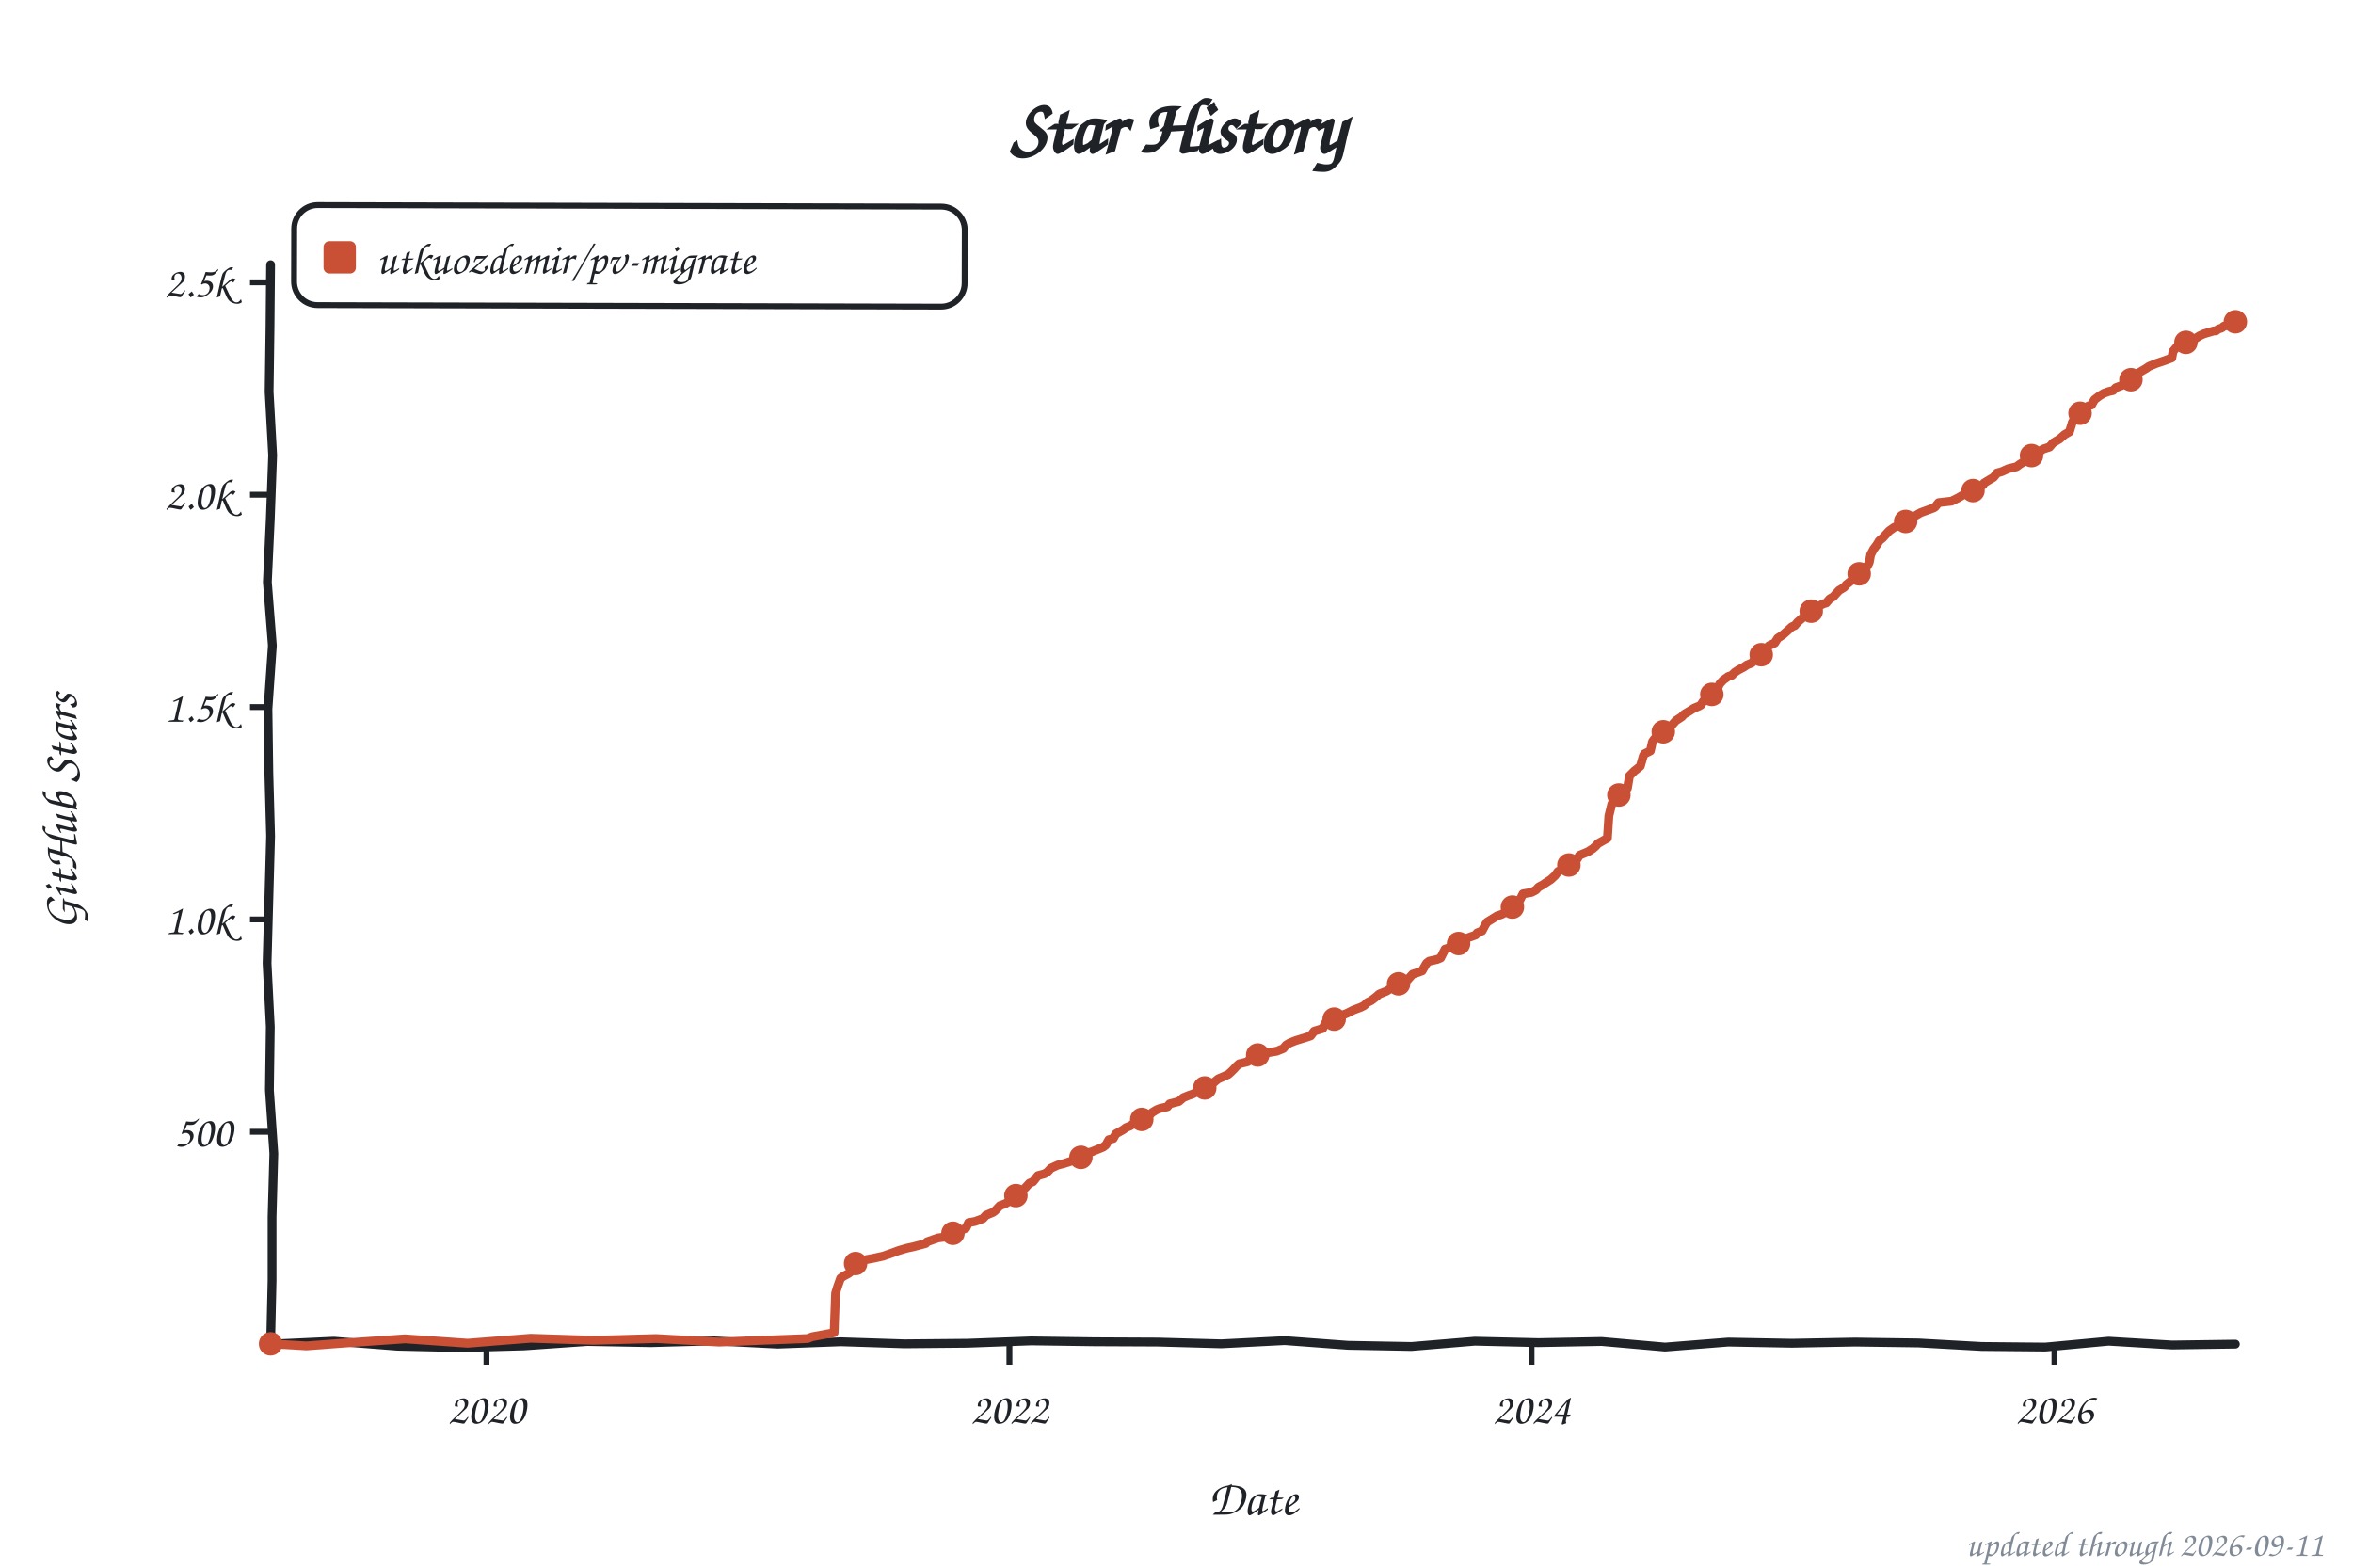
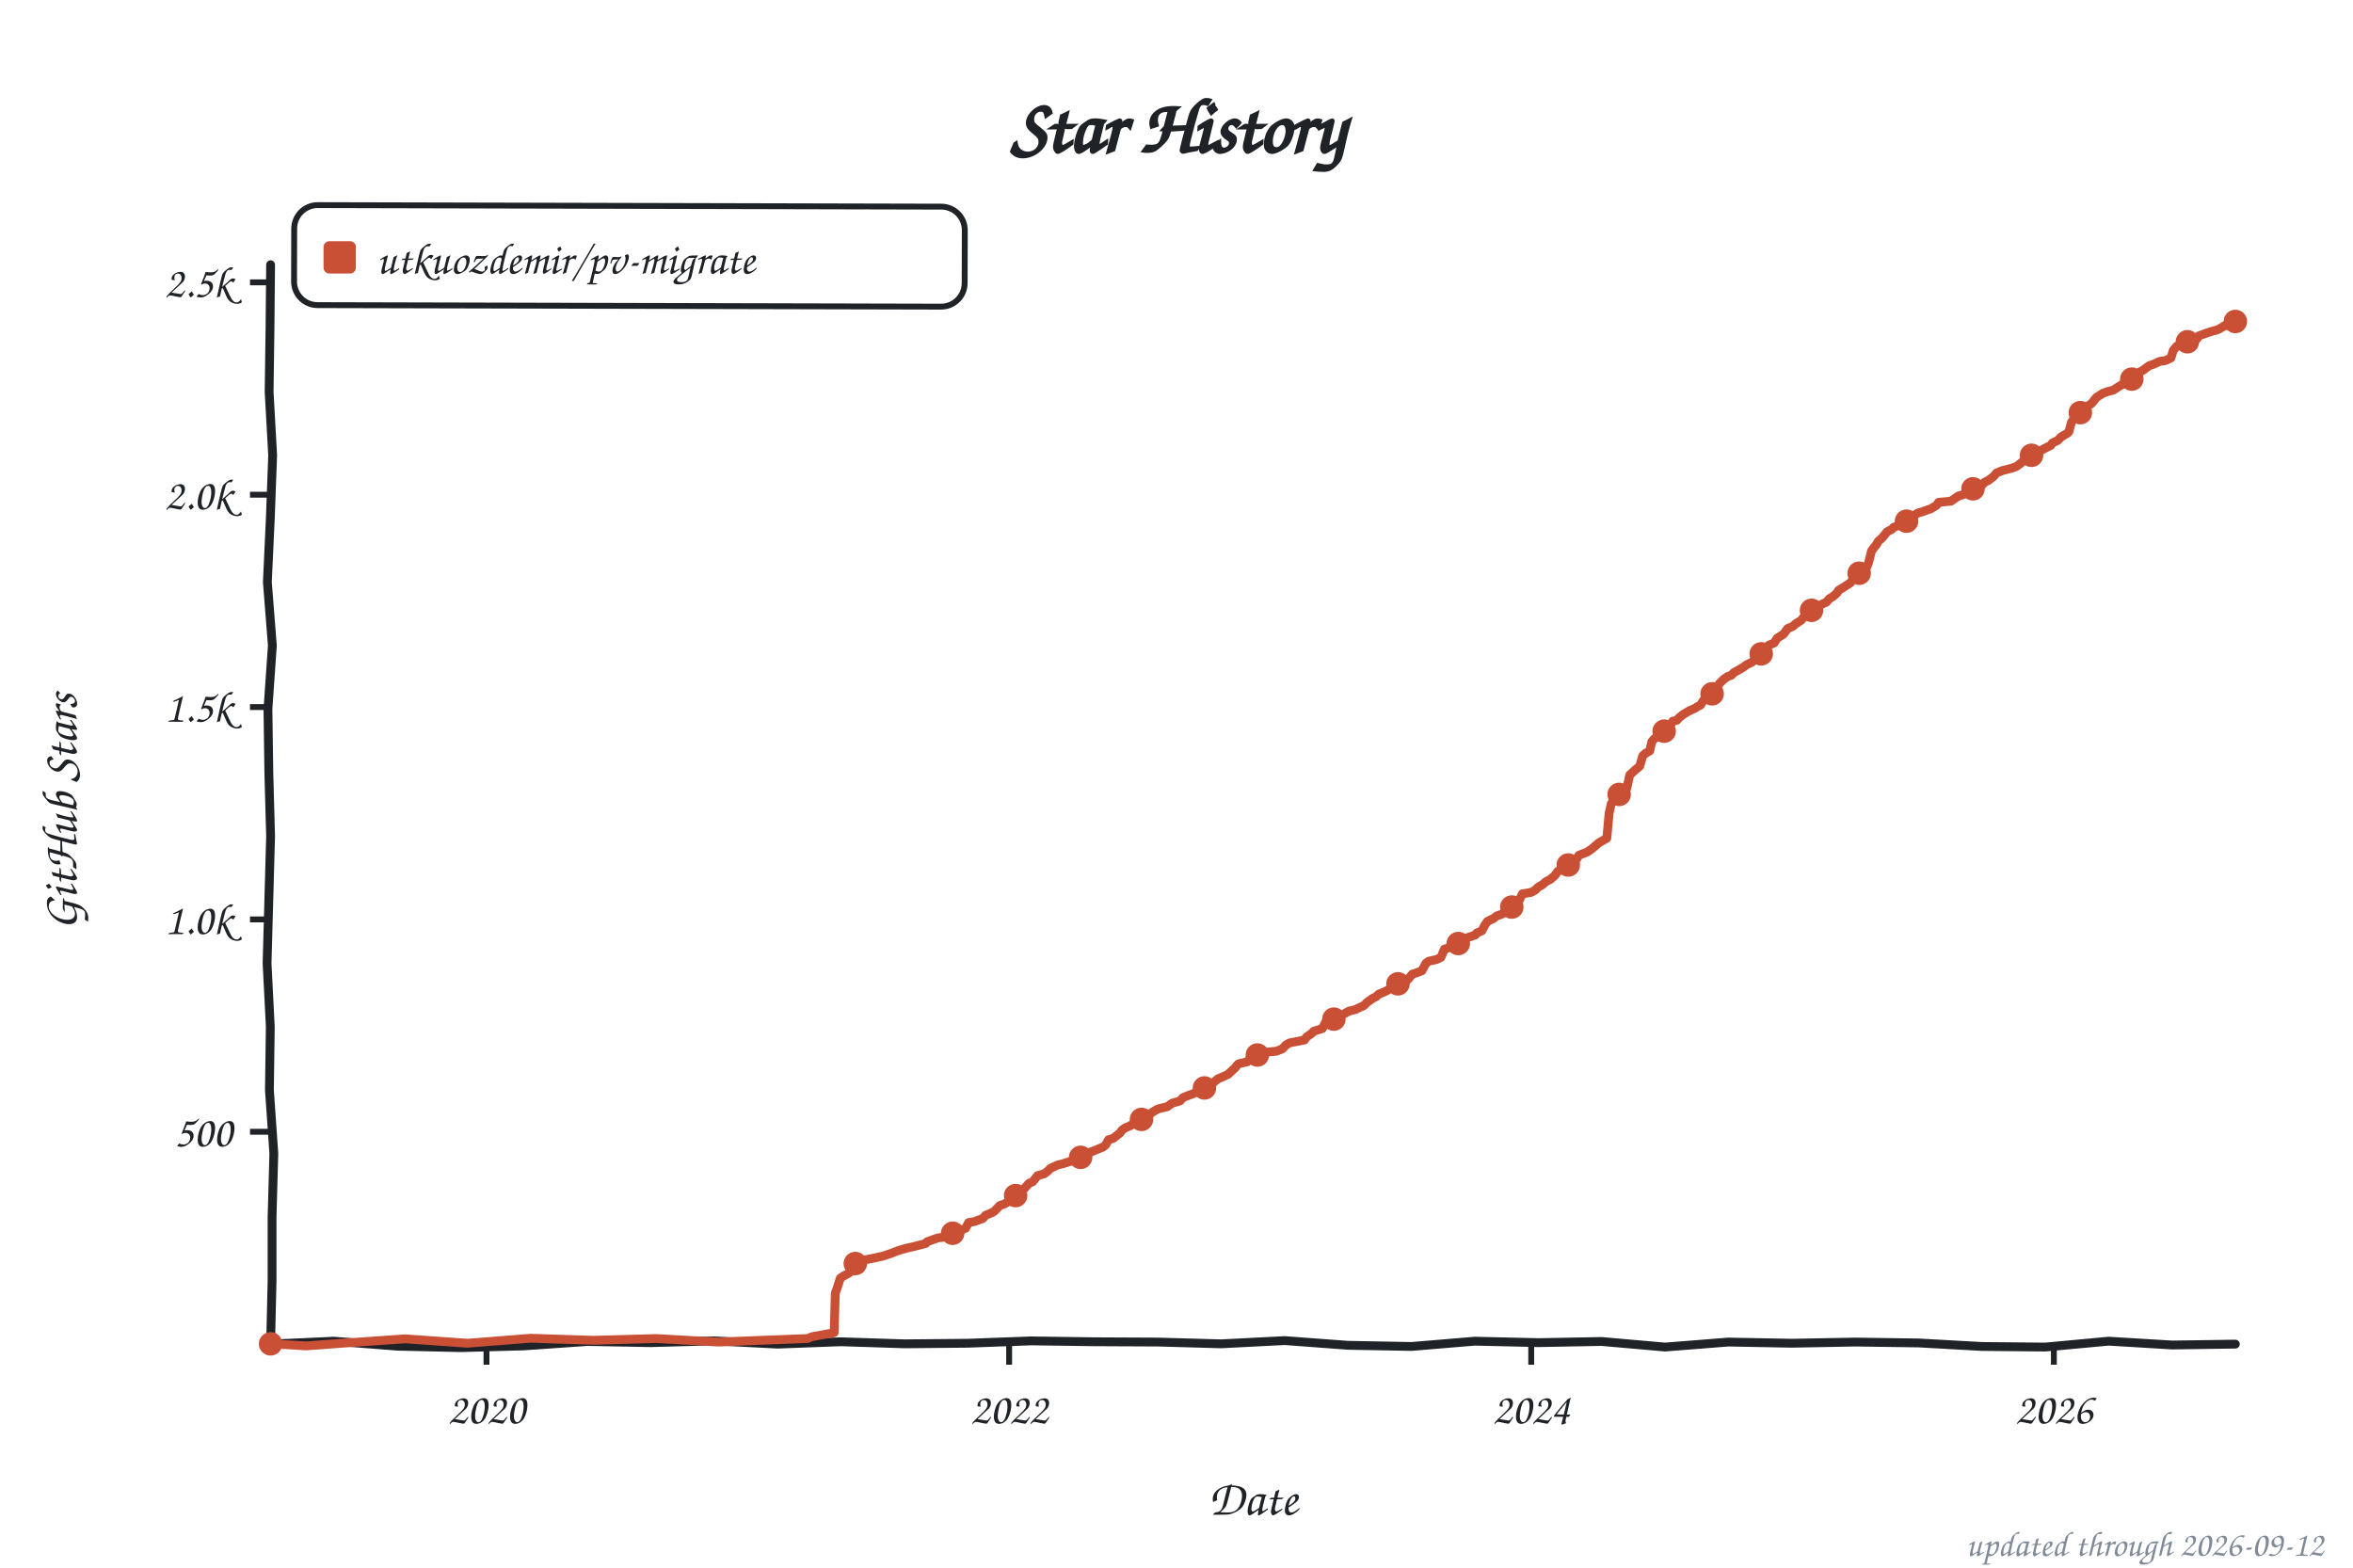
<svg xmlns="http://www.w3.org/2000/svg" width="800" height="533" viewBox="0 0 800 533" role="img" aria-label="Star history of utkuozdemir/pv-migrate">
  <style>text{font-family:"Comic Sans MS","Chalkboard SE","Comic Neue","Marker Felt",cursive}</style>
  <text x="400" y="52" font-size="26" font-weight="bold" text-anchor="middle" fill="#1f2328">Star History</text>
  <rect x="100" y="70" width="228" height="34" rx="8" fill="none" stroke="#1f2328" stroke-width="2" transform="rotate(0.14 214 87)" />
  <rect x="110" y="82" width="11" height="11" rx="2" fill="#c94f35" />
  <text x="128" y="93" font-size="15" fill="#1f2328" textLength="189" lengthAdjust="spacingAndGlyphs">utkuozdemir/pv-migrate</text>
  <line x1="85" y1="384.8" x2="92" y2="384.8" stroke="#1f2328" stroke-width="2" />
  <text x="79" y="389.8" font-size="15" text-anchor="end" fill="#1f2328">500</text>
  <line x1="85" y1="312.6" x2="92" y2="312.6" stroke="#1f2328" stroke-width="2" />
  <text x="79" y="317.6" font-size="15" text-anchor="end" fill="#1f2328">1.0k</text>
  <line x1="85" y1="240.4" x2="92" y2="240.4" stroke="#1f2328" stroke-width="2" />
  <text x="79" y="245.4" font-size="15" text-anchor="end" fill="#1f2328">1.5k</text>
  <line x1="85" y1="168.2" x2="92" y2="168.2" stroke="#1f2328" stroke-width="2" />
  <text x="79" y="173.2" font-size="15" text-anchor="end" fill="#1f2328">2.0k</text>
  <line x1="85" y1="96.0" x2="92" y2="96.0" stroke="#1f2328" stroke-width="2" />
  <text x="79" y="101.0" font-size="15" text-anchor="end" fill="#1f2328">2.5k</text>
  <line x1="165.4" y1="457" x2="165.4" y2="464" stroke="#1f2328" stroke-width="2" />
  <text x="165.4" y="484" font-size="15" text-anchor="middle" fill="#1f2328">2020</text>
-   <line x1="343.2" y1="457" x2="343.2" y2="464" stroke="#1f2328" stroke-width="2" />
-   <text x="343.2" y="484" font-size="15" text-anchor="middle" fill="#1f2328">2022</text>
-   <line x1="520.7" y1="457" x2="520.7" y2="464" stroke="#1f2328" stroke-width="2" />
-   <text x="520.7" y="484" font-size="15" text-anchor="middle" fill="#1f2328">2024</text>
-   <line x1="698.5" y1="457" x2="698.5" y2="464" stroke="#1f2328" stroke-width="2" />
-   <text x="698.5" y="484" font-size="15" text-anchor="middle" fill="#1f2328">2026</text>
+   <line x1="343.1" y1="457" x2="343.1" y2="464" stroke="#1f2328" stroke-width="2" />
+   <text x="343.1" y="484" font-size="15" text-anchor="middle" fill="#1f2328">2022</text>
+   <line x1="520.6" y1="457" x2="520.6" y2="464" stroke="#1f2328" stroke-width="2" />
+   <text x="520.6" y="484" font-size="15" text-anchor="middle" fill="#1f2328">2024</text>
+   <line x1="698.3" y1="457" x2="698.3" y2="464" stroke="#1f2328" stroke-width="2" />
+   <text x="698.3" y="484" font-size="15" text-anchor="middle" fill="#1f2328">2026</text>
  <text x="426" y="515" font-size="17" text-anchor="middle" fill="#1f2328">Date</text>
  <text x="26" y="276" font-size="17" text-anchor="middle" fill="#1f2328" transform="rotate(-90 26 276)">GitHub Stars</text>
  <path d="M 92.0,90.0 L 91.8,111.6 L 91.5,133.2 L 92.7,154.8 L 91.9,176.4 L 90.9,197.9 L 92.6,219.5 L 91.1,241.1 L 91.4,262.7 L 92.0,284.3 L 91.4,305.9 L 90.8,327.5 L 91.9,349.1 L 91.6,370.6 L 93.1,392.2 L 92.5,413.8 L 92.5,435.4 L 92.0,457.0 L 113.5,456.0 L 135.1,457.7 L 156.6,458.2 L 178.2,457.6 L 199.7,456.1 L 221.3,456.5 L 242.8,455.9 L 264.4,457.0 L 285.9,456.2 L 307.5,456.9 L 329.0,456.7 L 350.6,455.9 L 372.1,456.2 L 393.7,456.3 L 415.2,456.9 L 436.8,455.8 L 458.3,457.4 L 479.9,457.8 L 501.4,456.0 L 523.0,456.5 L 544.5,456.1 L 566.1,458.0 L 587.6,456.3 L 609.2,456.7 L 630.7,456.3 L 652.3,456.6 L 673.8,457.8 L 695.4,458.0 L 716.9,456.0 L 738.5,457.3 L 760.0,457.0" fill="none" stroke="#1f2328" stroke-width="3" stroke-linecap="round" stroke-linejoin="round" />
-   <path d="M 92.0,456.9 L 104.2,457.6 L 116.3,456.7 L 137.7,455.2 L 159.0,456.7 L 180.4,455.0 L 201.8,455.7 L 223.1,455.1 L 244.5,456.3 L 259.1,455.7 L 274.6,455.1 L 276.1,454.5 L 283.6,453.1 L 284.1,439.7 L 284.8,437.4 L 285.8,434.6 L 286.8,433.9 L 288.5,433.0 L 289.9,431.9 L 290.7,429.7 L 292.4,429.3 L 293.8,428.4 L 297.0,427.8 L 300.2,427.1 L 302.8,426.2 L 305.5,425.2 L 308.2,424.4 L 310.9,423.8 L 314.7,422.8 L 315.2,422.2 L 318.9,420.9 L 322.0,420.5 L 324.7,419.2 L 325.7,418.7 L 328.4,417.6 L 329.3,415.7 L 331.5,415.3 L 334.2,414.3 L 335.2,413.2 L 337.6,412.2 L 338.3,411.7 L 340.0,409.9 L 341.7,409.3 L 343.9,408.0 L 344.7,407.0 L 345.9,406.3 L 347.6,404.9 L 349.0,403.4 L 350.0,402.3 L 351.2,401.8 L 352.9,399.7 L 355.1,399.1 L 356.1,398.5 L 357.3,397.2 L 359.7,396.1 L 361.7,395.6 L 364.8,394.6 L 367.0,393.9 L 368.0,393.0 L 368.7,392.2 L 371.2,391.6 L 375.1,390.0 L 376.0,389.3 L 377.0,387.5 L 378.5,387.1 L 379.4,385.5 L 381.9,384.1 L 382.8,383.4 L 384.3,382.8 L 386.0,381.6 L 387.2,380.9 L 389.6,379.9 L 390.4,379.5 L 391.8,378.2 L 393.3,377.3 L 394.3,376.9 L 396.9,376.3 L 397.7,375.3 L 400.8,374.5 L 402.3,373.2 L 404.0,372.5 L 405.7,371.9 L 407.9,370.6 L 409.6,369.9 L 410.8,368.8 L 412.5,368.2 L 414.2,366.8 L 415.4,366.3 L 417.6,365.3 L 418.6,364.4 L 419.6,363.4 L 420.3,362.6 L 421.3,361.7 L 424.2,361.0 L 424.9,360.1 L 426.4,359.4 L 428.1,358.5 L 430.0,358.1 L 434.1,357.4 L 436.3,356.5 L 437.3,355.3 L 438.5,354.6 L 440.5,353.8 L 444.1,352.7 L 445.6,352.2 L 446.8,350.6 L 449.7,349.7 L 450.7,347.7 L 451.9,346.8 L 454.1,346.4 L 455.8,345.4 L 458.0,344.5 L 460.2,343.4 L 462.6,342.5 L 463.8,341.9 L 464.8,340.9 L 466.2,340.2 L 467.9,338.9 L 468.9,338.0 L 471.4,337.0 L 473.3,335.8 L 475.5,334.5 L 476.9,333.7 L 478.6,333.1 L 480.3,331.2 L 481.3,330.9 L 483.5,330.1 L 485.0,327.5 L 485.9,326.8 L 488.6,326.2 L 489.8,325.7 L 491.3,322.7 L 492.3,322.4 L 493.7,321.6 L 496.6,320.7 L 497.1,320.1 L 498.1,319.2 L 501.7,317.9 L 502.2,317.2 L 503.9,316.5 L 504.9,314.6 L 505.6,313.5 L 506.9,312.7 L 509.0,311.4 L 510.5,310.9 L 512.2,310.0 L 513.4,309.0 L 514.6,307.5 L 516.1,307.3 L 517.8,303.9 L 520.7,303.4 L 522.2,302.6 L 523.1,301.6 L 524.6,300.8 L 525.3,300.3 L 527.3,299.0 L 528.7,297.7 L 529.7,296.3 L 530.9,295.7 L 531.9,294.5 L 534.1,293.4 L 534.6,292.8 L 536.3,292.0 L 537.0,290.8 L 539.9,289.6 L 541.6,288.5 L 542.6,287.6 L 543.3,286.8 L 546.5,285.0 L 547.0,277.4 L 548.0,273.3 L 549.2,271.3 L 550.6,270.1 L 551.1,269.3 L 553.3,268.0 L 554.0,263.8 L 555.7,262.1 L 556.5,261.5 L 557.7,260.5 L 558.7,257.0 L 559.1,256.3 L 561.1,255.3 L 561.8,252.2 L 562.5,251.2 L 565.0,249.6 L 565.9,248.6 L 567.2,248.2 L 568.1,246.9 L 569.8,245.0 L 571.8,243.7 L 572.5,242.9 L 574.5,241.7 L 575.9,240.8 L 577.6,240.1 L 578.3,239.7 L 579.1,238.4 L 580.3,237.5 L 581.8,236.6 L 582.5,235.5 L 583.7,234.6 L 584.7,232.5 L 585.9,231.2 L 587.6,230.0 L 588.8,229.6 L 589.8,228.6 L 591.0,227.8 L 592.9,226.8 L 593.9,226.1 L 595.6,225.4 L 596.6,224.2 L 598.5,222.9 L 599.7,221.6 L 600.5,220.5 L 601.5,219.5 L 603.4,218.6 L 604.4,217.0 L 606.1,215.9 L 607.8,214.4 L 609.2,213.1 L 610.2,212.7 L 611.2,211.5 L 613.9,209.2 L 614.6,208.9 L 616.0,207.5 L 616.8,206.8 L 618.7,205.9 L 619.9,205.3 L 620.9,205.0 L 622.1,203.6 L 623.3,202.9 L 624.1,202.0 L 625.3,200.7 L 627.0,199.7 L 627.7,198.8 L 630.1,196.9 L 631.4,195.6 L 632.3,194.9 L 634.3,193.5 L 635.5,191.3 L 636.0,188.6 L 637.0,186.7 L 638.2,185.1 L 638.9,183.9 L 640.1,182.9 L 641.1,181.8 L 642.3,180.5 L 644.0,179.3 L 646.0,178.6 L 647.4,177.6 L 648.4,177.2 L 649.4,176.1 L 651.3,175.3 L 653.0,174.3 L 655.2,173.5 L 657.4,172.7 L 657.9,172.4 L 659.1,170.9 L 663.5,170.4 L 665.9,169.2 L 667.4,168.3 L 668.8,167.8 L 670.8,166.8 L 671.2,165.9 L 674.2,164.9 L 674.6,164.2 L 676.6,163.0 L 677.8,162.3 L 679.0,160.8 L 680.5,160.4 L 682.7,159.4 L 685.6,158.7 L 686.8,157.8 L 687.8,157.2 L 690.2,155.6 L 690.7,154.9 L 691.7,154.3 L 693.4,153.6 L 694.6,152.7 L 696.8,152.0 L 698.0,150.6 L 699.0,150.0 L 700.2,149.3 L 701.9,147.8 L 703.6,146.8 L 704.6,143.5 L 705.3,142.4 L 706.5,141.3 L 707.2,140.5 L 708.7,138.9 L 710.1,138.0 L 711.1,137.7 L 712.1,135.9 L 713.8,134.6 L 715.3,133.7 L 717.0,133.1 L 718.4,132.8 L 719.4,131.8 L 721.3,131.1 L 722.6,130.1 L 724.0,129.4 L 725.0,128.9 L 726.9,126.9 L 728.4,126.0 L 729.6,125.3 L 730.6,124.6 L 732.3,123.9 L 733.0,123.6 L 735.7,122.7 L 738.4,121.7 L 738.8,119.5 L 740.3,117.7 L 742.2,117.1 L 743.2,116.4 L 744.9,115.9 L 746.1,115.3 L 747.8,114.2 L 749.3,113.5 L 752.7,112.5 L 753.4,112.5 L 754.2,111.9 L 755.4,111.5 L 756.1,110.9 L 757.3,110.7 L 758.3,110.3 L 759.5,109.4 L 760.0,109.4" fill="none" stroke="#c94f35" stroke-width="3" stroke-linecap="round" stroke-linejoin="round" />
+   <path d="M 92.0,456.9 L 104.2,457.6 L 116.3,456.7 L 137.7,455.2 L 159.0,456.7 L 180.4,455.0 L 201.7,455.7 L 223.1,455.1 L 244.4,456.3 L 259.0,455.7 L 274.6,455.1 L 276.0,454.5 L 283.6,453.1 L 284.0,439.7 L 284.8,437.4 L 285.7,434.6 L 286.7,433.9 L 288.4,433.0 L 289.9,431.9 L 290.6,429.7 L 292.3,429.3 L 293.8,428.4 L 296.9,427.8 L 300.1,427.1 L 302.8,426.2 L 305.4,425.2 L 308.1,424.4 L 310.8,423.8 L 314.7,422.8 L 315.2,422.2 L 318.8,420.9 L 322.0,420.5 L 324.6,419.2 L 325.6,418.7 L 328.3,417.6 L 329.3,415.7 L 331.4,415.3 L 334.1,414.3 L 335.1,413.2 L 337.5,412.2 L 338.2,411.7 L 339.9,409.9 L 341.6,409.3 L 343.8,408.0 L 344.6,407.0 L 345.8,406.3 L 347.5,404.9 L 348.9,403.4 L 349.9,402.3 L 351.1,401.8 L 352.8,399.7 L 355.0,399.1 L 356.2,398.2 L 357.2,397.2 L 359.6,396.1 L 361.6,395.6 L 364.7,394.6 L 366.9,393.9 L 367.9,393.0 L 368.6,392.2 L 371.1,391.6 L 375.0,390.0 L 375.9,389.3 L 376.9,387.5 L 378.4,387.1 L 380.8,385.2 L 381.5,384.2 L 382.7,383.4 L 384.2,382.8 L 385.9,381.6 L 387.1,380.9 L 389.5,379.9 L 390.3,379.5 L 391.7,378.2 L 393.2,377.3 L 394.2,376.9 L 396.8,376.3 L 398.5,375.1 L 401.2,374.3 L 402.2,373.2 L 403.9,372.5 L 405.6,371.9 L 407.8,370.6 L 409.7,369.8 L 410.7,368.8 L 412.4,368.2 L 414.1,366.8 L 415.3,366.3 L 417.5,365.3 L 419.0,363.9 L 419.9,363.1 L 420.4,362.4 L 421.1,361.7 L 424.1,361.0 L 424.8,360.1 L 426.2,359.4 L 427.9,358.5 L 430.1,357.8 L 434.0,357.4 L 436.0,356.6 L 437.2,355.3 L 438.4,354.6 L 443.5,353.6 L 444.2,352.6 L 445.9,351.4 L 446.7,350.6 L 449.6,349.7 L 450.6,347.7 L 451.8,346.8 L 454.4,346.0 L 456.1,345.2 L 458.6,343.8 L 461.0,343.2 L 461.7,342.8 L 463.7,341.9 L 464.7,340.9 L 466.6,339.5 L 467.8,338.9 L 468.8,338.0 L 471.2,337.0 L 473.2,335.8 L 475.6,334.3 L 478.0,333.4 L 478.7,333.0 L 480.2,331.2 L 481.2,330.9 L 483.4,330.1 L 484.8,327.5 L 485.8,326.8 L 488.5,326.2 L 489.9,325.5 L 491.1,322.7 L 492.1,322.4 L 493.6,321.6 L 496.5,320.7 L 497.7,319.5 L 498.9,318.8 L 501.6,317.9 L 502.1,317.2 L 503.8,316.5 L 504.8,314.6 L 505.7,313.3 L 507.9,312.2 L 508.9,311.4 L 510.4,310.9 L 512.1,310.0 L 513.5,308.7 L 514.5,307.5 L 516.2,306.8 L 517.6,303.9 L 520.6,303.4 L 522.0,302.6 L 523.0,301.6 L 524.4,300.8 L 525.7,299.7 L 527.1,299.0 L 528.6,297.7 L 529.6,296.3 L 530.8,295.7 L 531.7,294.5 L 533.9,293.4 L 535.6,292.4 L 536.1,292.0 L 536.8,290.8 L 539.8,289.6 L 541.2,288.6 L 542.4,287.6 L 543.7,286.5 L 546.3,285.0 L 547.1,276.4 L 547.8,273.3 L 549.0,271.3 L 550.5,270.1 L 551.7,268.7 L 553.1,268.0 L 554.1,263.5 L 555.6,262.1 L 556.3,261.5 L 557.5,260.5 L 558.5,257.0 L 559.5,256.1 L 560.9,255.3 L 561.6,252.2 L 562.4,251.2 L 564.8,249.6 L 565.8,248.6 L 567.2,247.9 L 568.7,245.2 L 570.1,244.9 L 570.9,244.0 L 572.3,242.9 L 574.3,241.7 L 576.5,240.7 L 577.0,240.3 L 578.2,239.7 L 579.1,238.2 L 580.1,237.5 L 581.6,236.6 L 582.3,235.5 L 583.5,234.6 L 584.5,232.5 L 586.0,231.0 L 587.4,230.0 L 588.6,229.6 L 589.6,228.6 L 591.3,227.7 L 592.8,226.8 L 593.7,226.1 L 595.7,225.1 L 597.6,223.5 L 598.3,222.9 L 599.6,221.6 L 600.8,219.9 L 601.5,219.3 L 603.2,218.6 L 604.2,217.0 L 606.4,215.6 L 607.8,213.7 L 609.5,213.0 L 610.5,212.1 L 612.4,210.9 L 613.7,209.2 L 614.4,208.9 L 616.1,207.3 L 616.6,206.8 L 618.0,206.2 L 619.7,205.3 L 621.0,204.7 L 621.9,203.6 L 623.1,202.9 L 624.6,201.6 L 625.1,200.7 L 626.8,199.7 L 629.2,198.1 L 630.2,196.5 L 631.4,195.2 L 633.1,194.8 L 634.6,193.0 L 635.3,191.3 L 636.3,187.3 L 637.2,186.1 L 638.0,185.1 L 638.7,183.9 L 639.9,182.9 L 641.6,180.8 L 643.3,179.9 L 643.8,179.3 L 646.0,178.5 L 647.7,177.3 L 648.4,176.9 L 649.6,176.0 L 652.1,174.4 L 653.3,174.1 L 655.5,173.3 L 656.4,173.0 L 658.4,171.8 L 659.1,170.8 L 663.3,170.4 L 665.9,168.6 L 667.1,168.3 L 669.1,167.5 L 670.5,166.8 L 671.8,165.6 L 673.9,164.9 L 674.7,164.0 L 676.1,163.3 L 677.8,162.0 L 678.8,160.8 L 680.8,160.0 L 683.9,159.2 L 685.4,158.7 L 686.8,157.7 L 688.3,156.4 L 690.0,155.6 L 690.5,154.9 L 692.2,154.2 L 693.9,153.2 L 694.9,152.6 L 697.3,151.4 L 697.8,150.6 L 699.7,149.7 L 700.7,148.6 L 702.9,147.3 L 703.4,146.8 L 704.3,143.5 L 705.5,141.9 L 706.8,140.6 L 707.3,140.3 L 708.5,138.9 L 709.9,138.0 L 711.1,137.2 L 712.8,135.1 L 713.6,134.6 L 715.0,133.7 L 716.7,133.1 L 718.4,132.7 L 720.4,131.4 L 721.3,130.9 L 722.3,130.1 L 724.3,129.1 L 725.5,127.8 L 726.7,126.9 L 728.6,125.9 L 729.4,125.3 L 730.6,124.4 L 732.5,123.7 L 734.2,122.9 L 736.2,122.6 L 738.1,121.7 L 738.9,119.1 L 740.1,117.7 L 742.0,117.1 L 743.0,116.4 L 744.7,115.9 L 746.9,115.2 L 747.6,114.2 L 750.3,113.2 L 752.5,112.5 L 753.4,112.3 L 754.4,111.9 L 755.6,111.2 L 756.4,110.7 L 757.1,110.7 L 758.3,110.3 L 759.3,109.4 L 760.0,109.3" fill="none" stroke="#c94f35" stroke-width="3" stroke-linecap="round" stroke-linejoin="round" />
  <circle cx="92.0" cy="456.9" r="4" fill="#c94f35" />
-   <circle cx="290.9" cy="429.6" r="4" fill="#c94f35" />
-   <circle cx="324.0" cy="419.3" r="4" fill="#c94f35" />
-   <circle cx="345.4" cy="406.5" r="4" fill="#c94f35" />
-   <circle cx="367.5" cy="393.5" r="4" fill="#c94f35" />
-   <circle cx="388.2" cy="380.6" r="4" fill="#c94f35" />
-   <circle cx="409.6" cy="369.9" r="4" fill="#c94f35" />
-   <circle cx="427.6" cy="358.7" r="4" fill="#c94f35" />
-   <circle cx="453.6" cy="346.5" r="4" fill="#c94f35" />
-   <circle cx="475.5" cy="334.5" r="4" fill="#c94f35" />
-   <circle cx="495.9" cy="320.8" r="4" fill="#c94f35" />
-   <circle cx="514.2" cy="308.4" r="4" fill="#c94f35" />
-   <circle cx="533.4" cy="294.1" r="4" fill="#c94f35" />
-   <circle cx="550.4" cy="270.3" r="4" fill="#c94f35" />
-   <circle cx="565.5" cy="248.8" r="4" fill="#c94f35" />
-   <circle cx="582.0" cy="236.1" r="4" fill="#c94f35" />
-   <circle cx="598.8" cy="222.6" r="4" fill="#c94f35" />
-   <circle cx="615.8" cy="207.8" r="4" fill="#c94f35" />
-   <circle cx="632.1" cy="195.1" r="4" fill="#c94f35" />
-   <circle cx="647.9" cy="177.3" r="4" fill="#c94f35" />
-   <circle cx="670.8" cy="166.8" r="4" fill="#c94f35" />
-   <circle cx="690.7" cy="154.9" r="4" fill="#c94f35" />
-   <circle cx="707.2" cy="140.5" r="4" fill="#c94f35" />
-   <circle cx="724.5" cy="129.1" r="4" fill="#c94f35" />
-   <circle cx="743.2" cy="116.4" r="4" fill="#c94f35" />
-   <circle cx="760.0" cy="109.4" r="4" fill="#c94f35" />
-   <text x="790" y="529" font-size="12" text-anchor="end" fill="#818b98">updated through 2026-09-11</text>
+   <circle cx="290.8" cy="429.6" r="4" fill="#c94f35" />
+   <circle cx="323.9" cy="419.3" r="4" fill="#c94f35" />
+   <circle cx="345.3" cy="406.5" r="4" fill="#c94f35" />
+   <circle cx="367.4" cy="393.5" r="4" fill="#c94f35" />
+   <circle cx="388.1" cy="380.6" r="4" fill="#c94f35" />
+   <circle cx="409.5" cy="369.9" r="4" fill="#c94f35" />
+   <circle cx="427.5" cy="358.7" r="4" fill="#c94f35" />
+   <circle cx="453.5" cy="346.5" r="4" fill="#c94f35" />
+   <circle cx="475.3" cy="334.5" r="4" fill="#c94f35" />
+   <circle cx="495.8" cy="320.8" r="4" fill="#c94f35" />
+   <circle cx="514.0" cy="308.4" r="4" fill="#c94f35" />
+   <circle cx="533.2" cy="294.1" r="4" fill="#c94f35" />
+   <circle cx="550.5" cy="270.1" r="4" fill="#c94f35" />
+   <circle cx="565.8" cy="248.6" r="4" fill="#c94f35" />
+   <circle cx="582.1" cy="235.9" r="4" fill="#c94f35" />
+   <circle cx="598.8" cy="222.3" r="4" fill="#c94f35" />
+   <circle cx="615.9" cy="207.5" r="4" fill="#c94f35" />
+   <circle cx="632.1" cy="194.9" r="4" fill="#c94f35" />
+   <circle cx="648.2" cy="177.2" r="4" fill="#c94f35" />
+   <circle cx="670.8" cy="166.2" r="4" fill="#c94f35" />
+   <circle cx="690.7" cy="154.8" r="4" fill="#c94f35" />
+   <circle cx="707.3" cy="140.3" r="4" fill="#c94f35" />
+   <circle cx="724.8" cy="128.9" r="4" fill="#c94f35" />
+   <circle cx="743.7" cy="116.2" r="4" fill="#c94f35" />
+   <circle cx="760.0" cy="109.3" r="4" fill="#c94f35" />
+   <text x="790" y="529" font-size="12" text-anchor="end" fill="#818b98">updated through 2026-09-12</text>
</svg>
